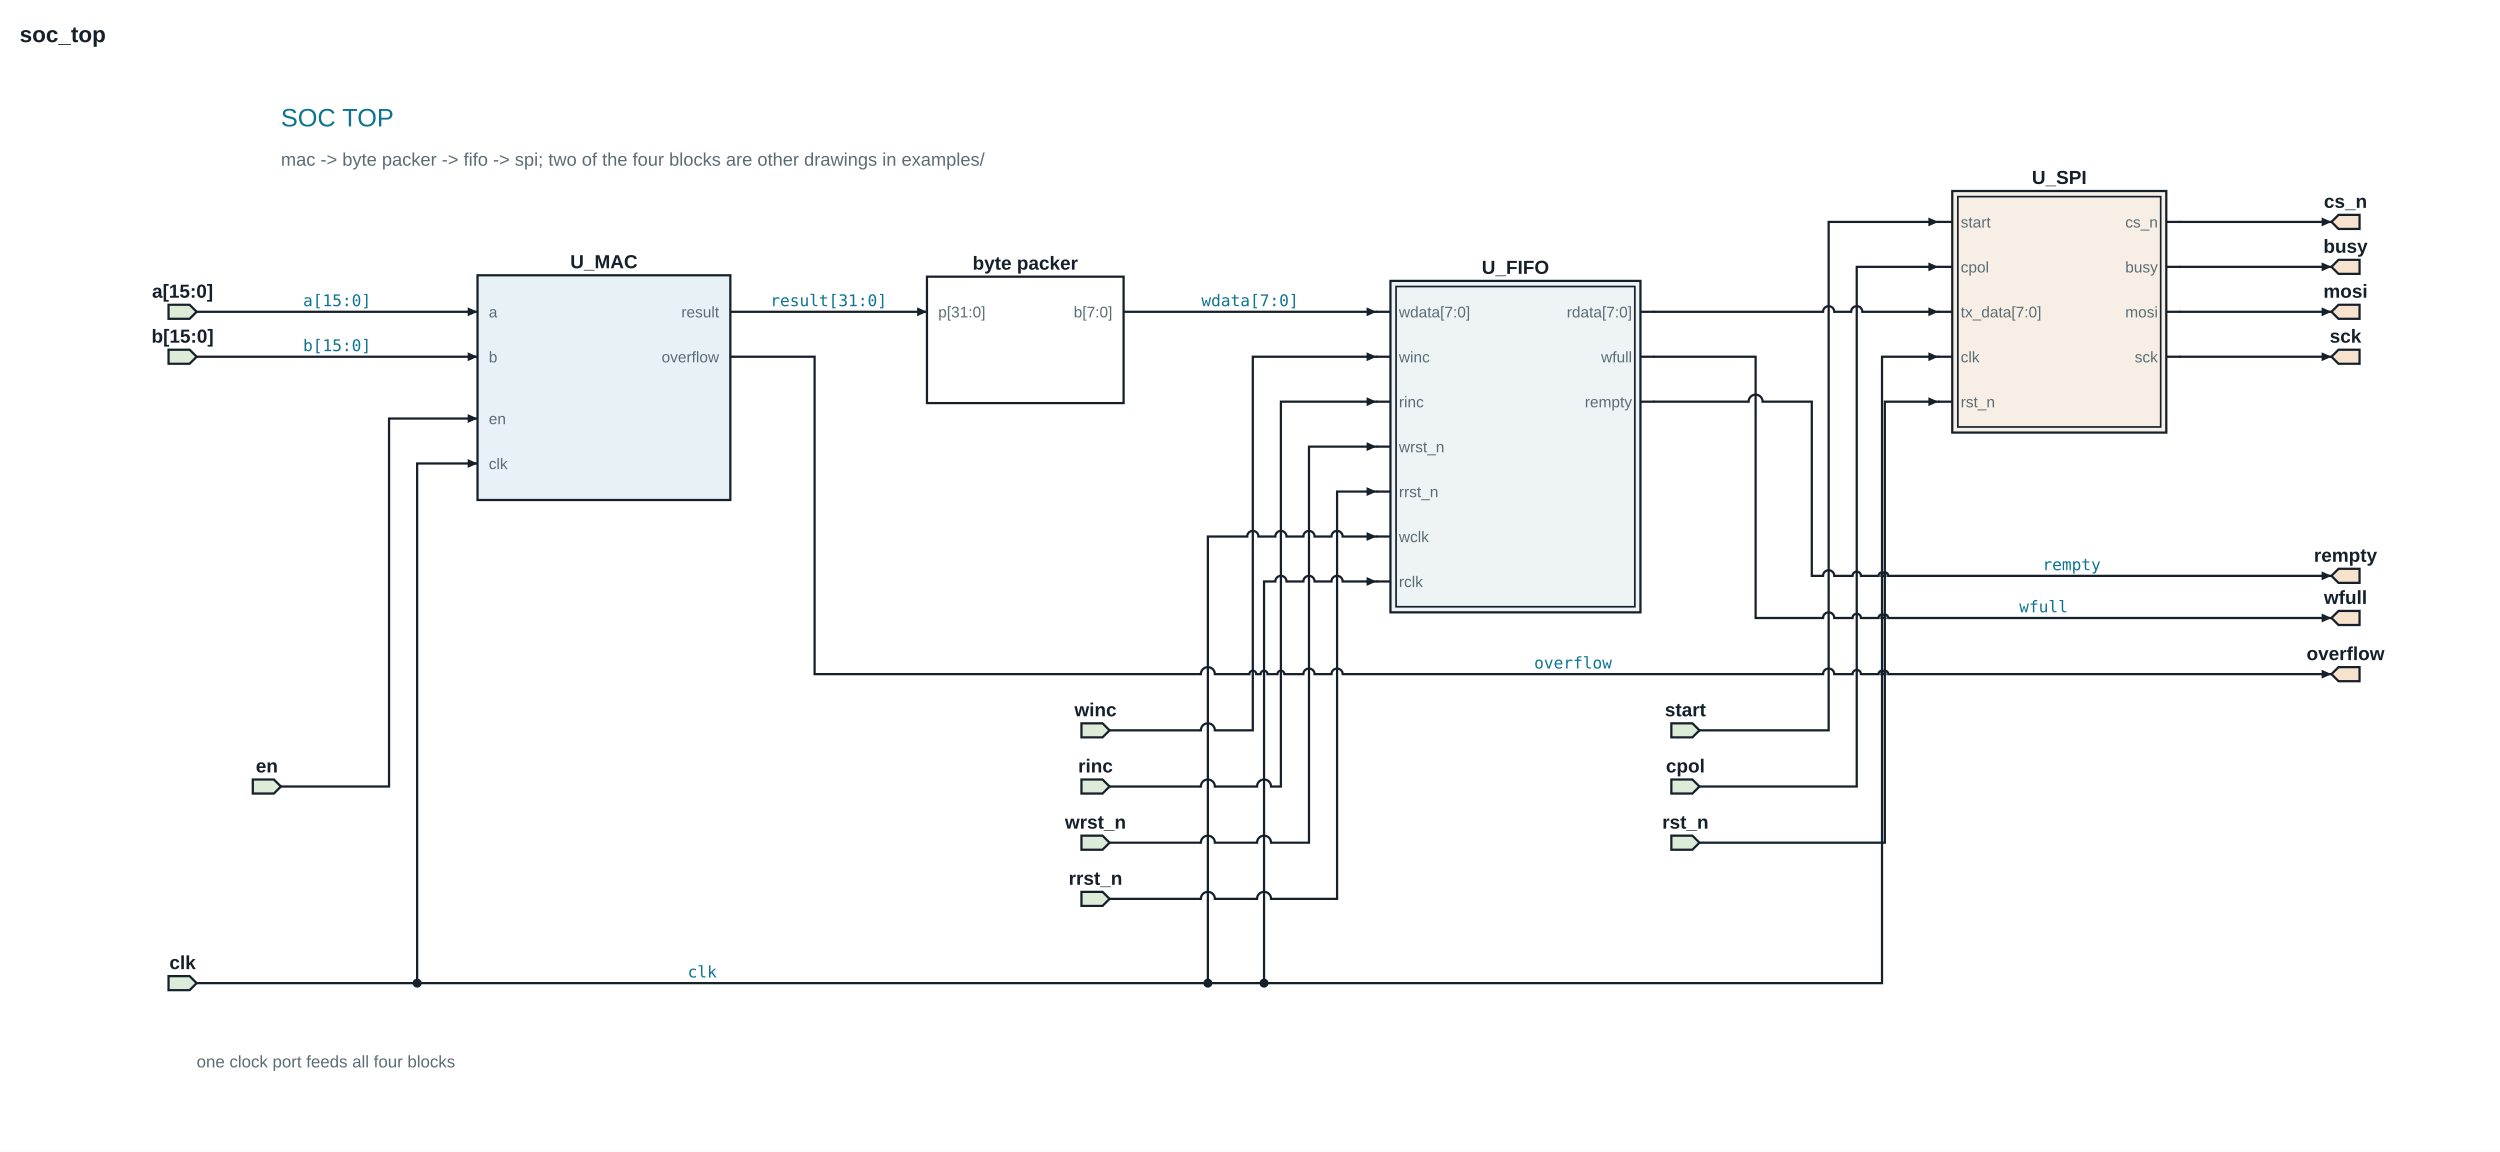
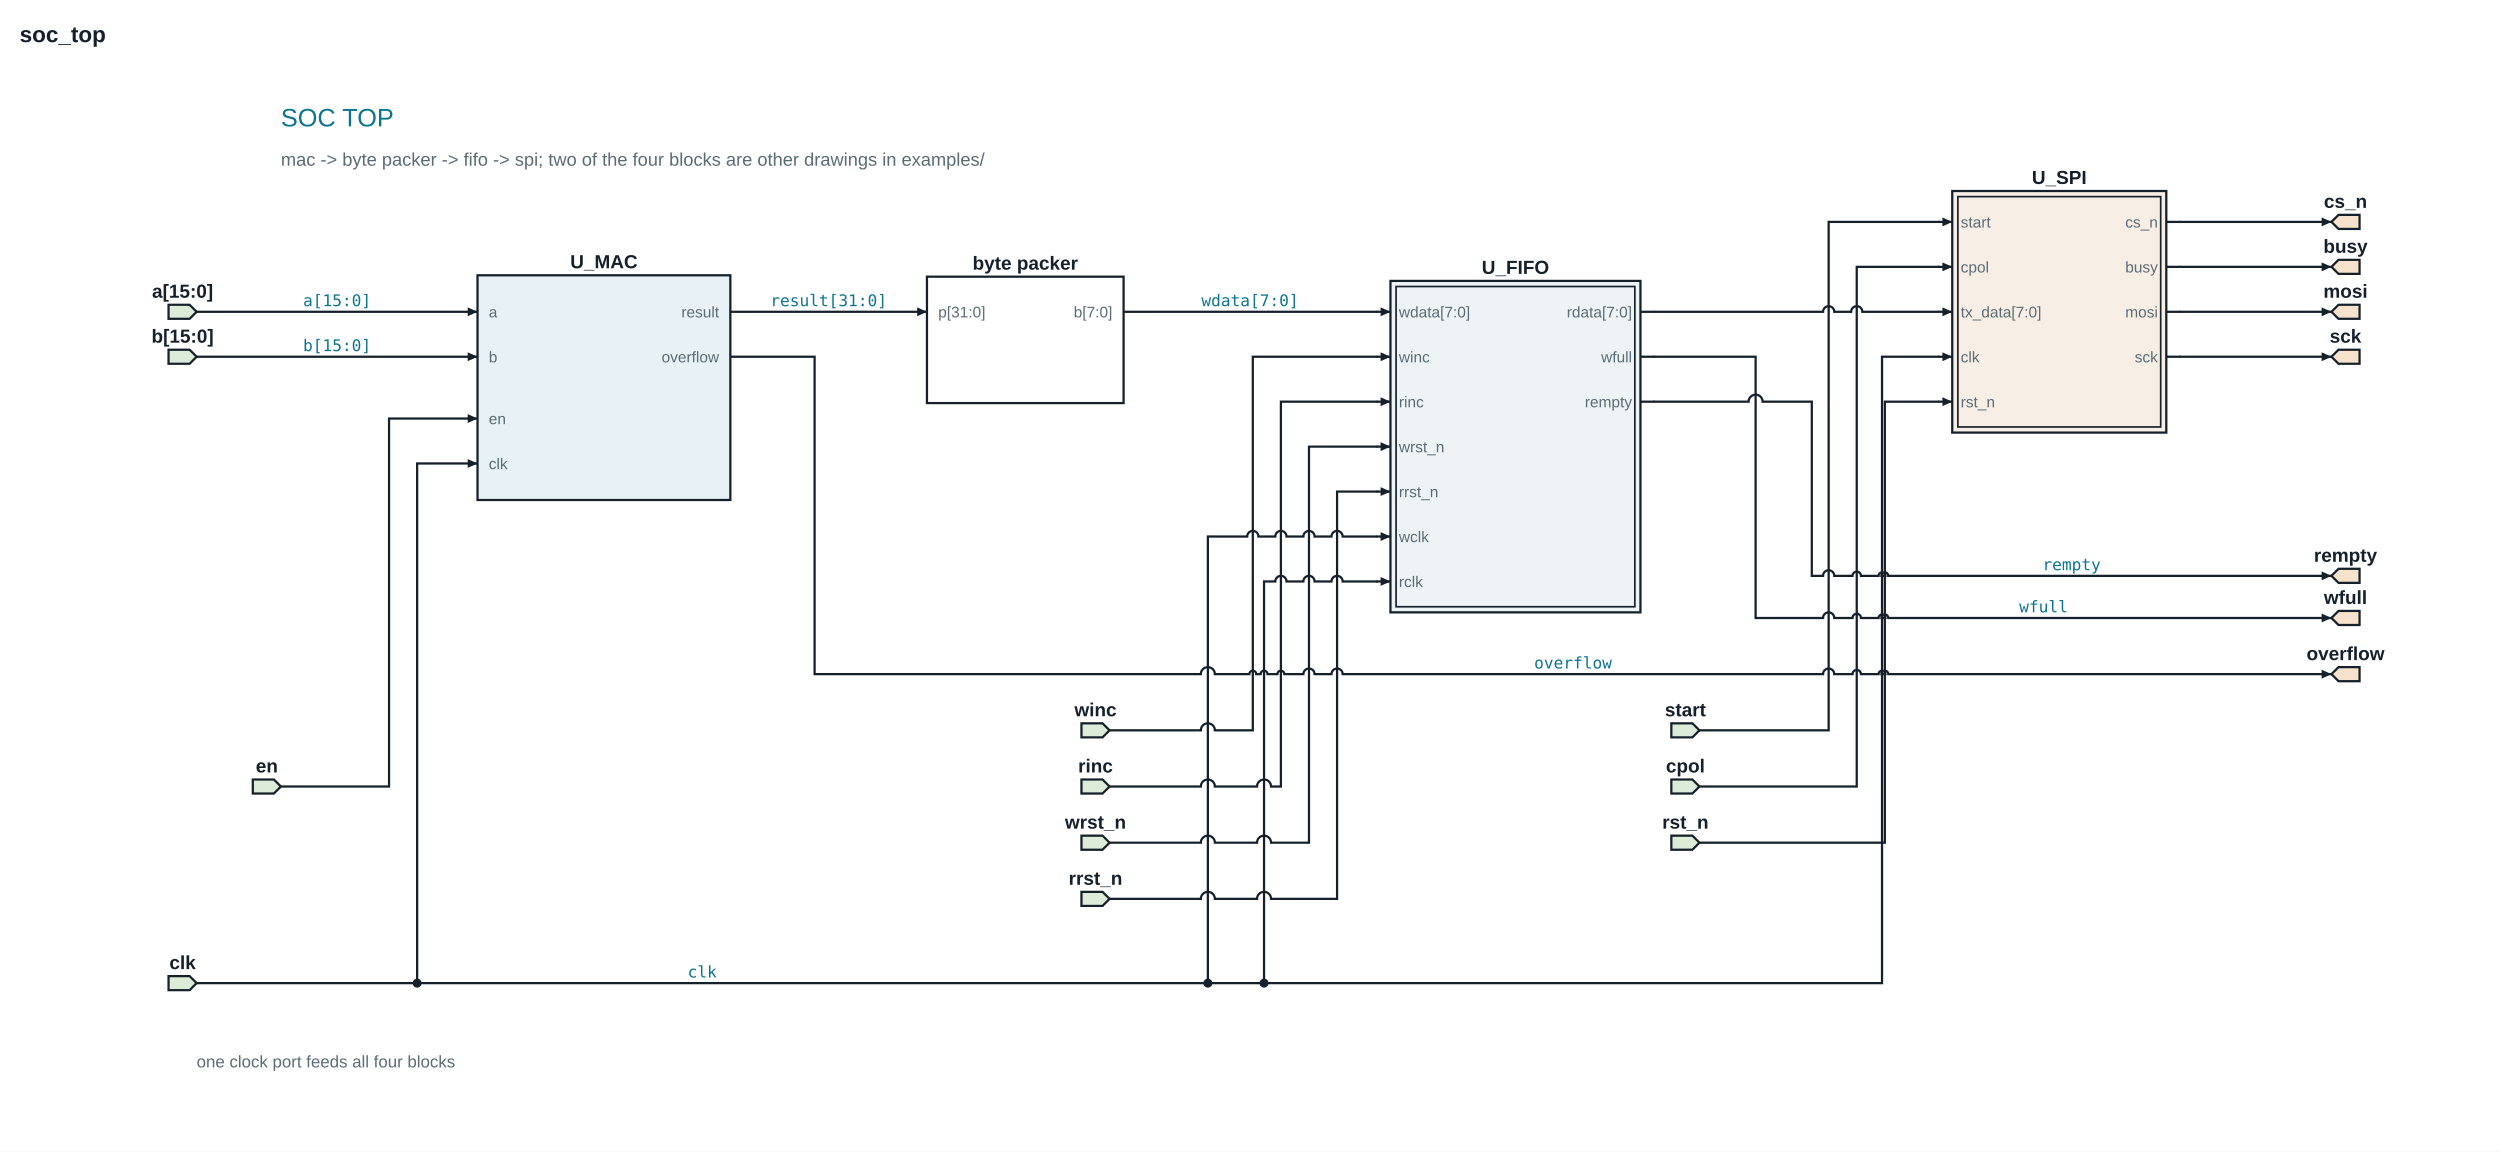
<svg xmlns="http://www.w3.org/2000/svg" width="1780" height="820" viewBox="0 0 1780 820" font-family="'IBM Plex Sans','IBM Plex Sans Text',Arial,Helvetica,sans-serif">
  <rect x="0" y="0" width="1780" height="820" fill="#ffffff" />
  <g class="dl-shapes">
    <text x="200" y="90" text-anchor="start" font-family="'IBM Plex Sans','IBM Plex Sans Text',Arial,Helvetica,sans-serif" font-size="18" fill="#0d7490">SOC TOP</text>
    <text x="200" y="118" text-anchor="start" font-family="'IBM Plex Sans','IBM Plex Sans Text',Arial,Helvetica,sans-serif" font-size="13" fill="#5b6b74">mac -&gt; byte packer -&gt; fifo -&gt; spi;  two of the four blocks are other drawings in examples/</text>
    <text x="140" y="760" text-anchor="start" font-family="'IBM Plex Sans','IBM Plex Sans Text',Arial,Helvetica,sans-serif" font-size="12" fill="#5b6b74">one clock port feeds all four blocks</text>
  </g>
  <g class="dl-nets">
    <path class="dl-net" data-id="n1" d="M200 560 L277 560 L277 298 L340 298" fill="none" stroke="#16202b" stroke-width="1.6" stroke-linejoin="miter" stroke-linecap="square" />
    <path class="dl-net" data-id="n2" d="M790 520 L855 520 A5 5 0 0 1 865 520 L892 520 L892 254 L980 254" fill="none" stroke="#16202b" stroke-width="1.6" stroke-linejoin="miter" stroke-linecap="square" />
    <path class="dl-net" data-id="n3" d="M790 560 L855 560 A5 5 0 0 1 865 560 L895 560 A5 5 0 0 1 905 560 L912 560 L912 286 L980 286" fill="none" stroke="#16202b" stroke-width="1.6" stroke-linejoin="miter" stroke-linecap="square" />
    <path class="dl-net" data-id="n4" d="M790 600 L855 600 A5 5 0 0 1 865 600 L895 600 A5 5 0 0 1 905 600 L932 600 L932 318 L980 318" fill="none" stroke="#16202b" stroke-width="1.6" stroke-linejoin="miter" stroke-linecap="square" />
    <path class="dl-net" data-id="n5" d="M790 640 L855 640 A5 5 0 0 1 865 640 L895 640 A5 5 0 0 1 905 640 L952 640 L952 350 L980 350" fill="none" stroke="#16202b" stroke-width="1.6" stroke-linejoin="miter" stroke-linecap="square" />
    <path class="dl-net" data-id="n6" d="M1210 520 L1302 520 L1302 158 L1380 158" fill="none" stroke="#16202b" stroke-width="1.6" stroke-linejoin="miter" stroke-linecap="square" />
    <path class="dl-net" data-id="n7" d="M1210 560 L1322 560 L1322 190 L1380 190" fill="none" stroke="#16202b" stroke-width="1.6" stroke-linejoin="miter" stroke-linecap="square" />
    <path class="dl-net" data-id="n8" d="M1210 600 L1342 600 L1342 286 L1380 286" fill="none" stroke="#16202b" stroke-width="1.6" stroke-linejoin="miter" stroke-linecap="square" />
    <path class="dl-net" data-id="n9" d="M140 222 L340 222" fill="none" stroke="#16202b" stroke-width="1.6" stroke-linejoin="miter" stroke-linecap="square" />
    <path class="dl-net" data-id="n10" d="M140 254 L340 254" fill="none" stroke="#16202b" stroke-width="1.6" stroke-linejoin="miter" stroke-linecap="square" />
    <path class="dl-net" data-id="n11" d="M520 222 L660 222" fill="none" stroke="#16202b" stroke-width="1.6" stroke-linejoin="miter" stroke-linecap="square" />
    <path class="dl-net" data-id="n12" d="M800 222 L980 222" fill="none" stroke="#16202b" stroke-width="1.6" stroke-linejoin="miter" stroke-linecap="square" />
    <path class="dl-net" data-id="n13" d="M1178 222 L1298 222 A4 4 0 0 1 1306 222 L1318 222 A4 4 0 0 1 1326 222 L1380 222" fill="none" stroke="#16202b" stroke-width="1.6" stroke-linejoin="miter" stroke-linecap="square" />
    <path class="dl-net" data-id="n14" d="M1552.4 222 L1660 222" fill="none" stroke="#16202b" stroke-width="1.6" stroke-linejoin="miter" stroke-linecap="square" />
    <path class="dl-net" data-id="n15" d="M1552.4 254 L1660 254" fill="none" stroke="#16202b" stroke-width="1.6" stroke-linejoin="miter" stroke-linecap="square" />
    <path class="dl-net" data-id="n16" d="M1552.4 158 L1660 158" fill="none" stroke="#16202b" stroke-width="1.6" stroke-linejoin="miter" stroke-linecap="square" />
    <path class="dl-net" data-id="n17" d="M1552.4 190 L1660 190" fill="none" stroke="#16202b" stroke-width="1.6" stroke-linejoin="miter" stroke-linecap="square" />
    <path class="dl-net" data-id="n18" d="M520 254 L580 254 L580 480 L855 480 A5 5 0 0 1 865 480 L889.5 480 A2.5 2.5 0 0 1 894.5 480 L897.5 480 A2.5 2.5 0 0 1 902.5 480 L909.5 480 A2.5 2.5 0 0 1 914.5 480 L928 480 A4 4 0 0 1 936 480 L948 480 A4 4 0 0 1 956 480 L1298 480 A4 4 0 0 1 1306 480 L1319 480 A3 3 0 0 1 1325 480 L1337.5 480 A2.5 2.5 0 0 1 1342.5 480 L1339.5 480 A2.5 2.5 0 0 1 1344.5 480 L1660 480" fill="none" stroke="#16202b" stroke-width="1.6" stroke-linejoin="miter" stroke-linecap="square" />
    <path class="dl-net" data-id="n19" d="M1178 254 L1250 254 L1250 440 L1298 440 A4 4 0 0 1 1306 440 L1319 440 A3 3 0 0 1 1325 440 L1337.5 440 A2.5 2.5 0 0 1 1342.5 440 L1339.5 440 A2.5 2.5 0 0 1 1344.5 440 L1660 440" fill="none" stroke="#16202b" stroke-width="1.6" stroke-linejoin="miter" stroke-linecap="square" />
    <path class="dl-net" data-id="n20" d="M1178 286 L1245 286 A5 5 0 0 1 1255 286 L1290 286 L1290 410 L1298 410 A4 4 0 0 1 1306 410 L1319 410 A3 3 0 0 1 1325 410 L1337.5 410 A2.5 2.5 0 0 1 1342.5 410 L1339.5 410 A2.5 2.5 0 0 1 1344.5 410 L1660 410" fill="none" stroke="#16202b" stroke-width="1.6" stroke-linejoin="miter" stroke-linecap="square" />
    <path class="dl-net" data-id="n21" d="M140 700 L297 700 L297 330 L340 330 M140 700 L860 700 L860 382 L888 382 A4 4 0 0 1 896 382 L908 382 A4 4 0 0 1 916 382 L928 382 A4 4 0 0 1 936 382 L948 382 A4 4 0 0 1 956 382 L980 382 M140 700 L900 700 L900 414 L908 414 A4 4 0 0 1 916 414 L928 414 A4 4 0 0 1 936 414 L948 414 A4 4 0 0 1 956 414 L980 414 M140 700 L1340 700 L1340 254 L1380 254" fill="none" stroke="#16202b" stroke-width="1.6" stroke-linejoin="miter" stroke-linecap="square" />
    <text x="240" y="218" text-anchor="middle" font-family="'IBM Plex Mono','DejaVu Sans Mono','Courier New',monospace" font-size="11.5" fill="#0d7490">a[15:0]</text>
    <text x="240" y="250" text-anchor="middle" font-family="'IBM Plex Mono','DejaVu Sans Mono','Courier New',monospace" font-size="11.5" fill="#0d7490">b[15:0]</text>
    <text x="590" y="218" text-anchor="middle" font-family="'IBM Plex Mono','DejaVu Sans Mono','Courier New',monospace" font-size="11.5" fill="#0d7490">result[31:0]</text>
    <text x="890" y="218" text-anchor="middle" font-family="'IBM Plex Mono','DejaVu Sans Mono','Courier New',monospace" font-size="11.5" fill="#0d7490">wdata[7:0]</text>
    <text x="1120" y="476" text-anchor="middle" font-family="'IBM Plex Mono','DejaVu Sans Mono','Courier New',monospace" font-size="11.5" fill="#0d7490">overflow</text>
    <text x="1455" y="436" text-anchor="middle" font-family="'IBM Plex Mono','DejaVu Sans Mono','Courier New',monospace" font-size="11.5" fill="#0d7490">wfull</text>
    <text x="1475" y="406" text-anchor="middle" font-family="'IBM Plex Mono','DejaVu Sans Mono','Courier New',monospace" font-size="11.5" fill="#0d7490">rempty</text>
    <text x="500" y="696" text-anchor="middle" font-family="'IBM Plex Mono','DejaVu Sans Mono','Courier New',monospace" font-size="11.5" fill="#0d7490">clk</text>
    <polygon points="340,298 333,301.15 333,294.85" fill="#16202b" />
-     <polygon points="980,254 973,257.15 973,250.85" fill="#16202b" />
-     <polygon points="980,286 973,289.15 973,282.85" fill="#16202b" />
-     <polygon points="980,318 973,321.15 973,314.85" fill="#16202b" />
-     <polygon points="980,350 973,353.15 973,346.85" fill="#16202b" />
-     <polygon points="1380,158 1373,161.15 1373,154.85" fill="#16202b" />
-     <polygon points="1380,190 1373,193.15 1373,186.85" fill="#16202b" />
-     <polygon points="1380,286 1373,289.15 1373,282.85" fill="#16202b" />
+     <polygon points="990,254 983,257.15 983,250.85" fill="#16202b" />
+     <polygon points="990,286 983,289.15 983,282.85" fill="#16202b" />
+     <polygon points="990,318 983,321.15 983,314.85" fill="#16202b" />
+     <polygon points="990,350 983,353.15 983,346.85" fill="#16202b" />
+     <polygon points="1390,158 1383,161.15 1383,154.85" fill="#16202b" />
+     <polygon points="1390,190 1383,193.15 1383,186.85" fill="#16202b" />
+     <polygon points="1390,286 1383,289.15 1383,282.85" fill="#16202b" />
    <polygon points="340,222 333,225.15 333,218.85" fill="#16202b" />
    <polygon points="340,254 333,257.15 333,250.85" fill="#16202b" />
    <polygon points="660,222 653,225.15 653,218.85" fill="#16202b" />
-     <polygon points="980,222 973,225.15 973,218.85" fill="#16202b" />
-     <polygon points="1380,222 1373,225.15 1373,218.85" fill="#16202b" />
+     <polygon points="990,222 983,225.15 983,218.85" fill="#16202b" />
+     <polygon points="1390,222 1383,225.15 1383,218.85" fill="#16202b" />
    <polygon points="1660,222 1653,225.15 1653,218.85" fill="#16202b" />
    <polygon points="1660,254 1653,257.15 1653,250.85" fill="#16202b" />
    <polygon points="1660,158 1653,161.15 1653,154.85" fill="#16202b" />
    <polygon points="1660,190 1653,193.15 1653,186.85" fill="#16202b" />
    <polygon points="1660,480 1653,483.15 1653,476.85" fill="#16202b" />
    <polygon points="1660,440 1653,443.15 1653,436.85" fill="#16202b" />
    <polygon points="1660,410 1653,413.15 1653,406.85" fill="#16202b" />
    <polygon points="340,330 333,333.15 333,326.85" fill="#16202b" />
-     <polygon points="980,382 973,385.15 973,378.85" fill="#16202b" />
-     <polygon points="980,414 973,417.15 973,410.85" fill="#16202b" />
-     <polygon points="1380,254 1373,257.15 1373,250.85" fill="#16202b" />
+     <polygon points="990,382 983,385.15 983,378.85" fill="#16202b" />
+     <polygon points="990,414 983,417.15 983,410.85" fill="#16202b" />
+     <polygon points="1390,254 1383,257.15 1383,250.85" fill="#16202b" />
  </g>
  <g class="dl-cells">
    <g class="dl-cell" data-id="u_mac" data-type="block8" transform="matrix(1,0,0,1,340,196)">
      <rect x="0" y="0" width="180" height="160" fill="#e8f2f6" stroke="#16202b" stroke-width="1.6" />
    </g>
    <text x="348" y="226" text-anchor="start" font-family="'IBM Plex Sans','IBM Plex Sans Text',Arial,Helvetica,sans-serif" font-size="11" fill="#5b6b74">a</text>
    <text x="348" y="258" text-anchor="start" font-family="'IBM Plex Sans','IBM Plex Sans Text',Arial,Helvetica,sans-serif" font-size="11" fill="#5b6b74">b</text>
    <text x="348" y="302" text-anchor="start" font-family="'IBM Plex Sans','IBM Plex Sans Text',Arial,Helvetica,sans-serif" font-size="11" fill="#5b6b74">en</text>
    <text x="348" y="334" text-anchor="start" font-family="'IBM Plex Sans','IBM Plex Sans Text',Arial,Helvetica,sans-serif" font-size="11" fill="#5b6b74">clk</text>
    <text x="512" y="226" text-anchor="end" font-family="'IBM Plex Sans','IBM Plex Sans Text',Arial,Helvetica,sans-serif" font-size="11" fill="#5b6b74">result</text>
    <text x="512" y="258" text-anchor="end" font-family="'IBM Plex Sans','IBM Plex Sans Text',Arial,Helvetica,sans-serif" font-size="11" fill="#5b6b74">overflow</text>
    <text x="430" y="191" text-anchor="middle" font-family="'IBM Plex Sans','IBM Plex Sans Text',Arial,Helvetica,sans-serif" font-size="13.5" font-weight="600" fill="#16202b">U_MAC</text>
    <g class="dl-cell" data-id="u_fifo" data-type="sheet" transform="matrix(1,0,0,1,980,200)">
      <rect x="10" y="0" width="178" height="236" fill="#eef4f6" stroke="#16202b" stroke-width="1.6" />
      <rect x="14" y="4" width="170" height="228" fill="none" stroke="#16202b" stroke-width="1.2" />
      <line x1="0" y1="22" x2="10" y2="22" stroke="#16202b" stroke-width="1.6" />
      <line x1="0" y1="54" x2="10" y2="54" stroke="#16202b" stroke-width="1.6" />
      <line x1="0" y1="86" x2="10" y2="86" stroke="#16202b" stroke-width="1.6" />
      <line x1="0" y1="118" x2="10" y2="118" stroke="#16202b" stroke-width="1.6" />
      <line x1="0" y1="150" x2="10" y2="150" stroke="#16202b" stroke-width="1.6" />
      <line x1="0" y1="182" x2="10" y2="182" stroke="#16202b" stroke-width="1.6" />
      <line x1="0" y1="214" x2="10" y2="214" stroke="#16202b" stroke-width="1.6" />
      <line x1="198" y1="22" x2="188" y2="22" stroke="#16202b" stroke-width="1.6" />
      <line x1="198" y1="54" x2="188" y2="54" stroke="#16202b" stroke-width="1.6" />
      <line x1="198" y1="86" x2="188" y2="86" stroke="#16202b" stroke-width="1.6" />
    </g>
    <text x="996" y="226" text-anchor="start" font-family="'IBM Plex Sans','IBM Plex Sans Text',Arial,Helvetica,sans-serif" font-size="11" fill="#5b6b74">wdata[7:0]</text>
    <text x="996" y="258" text-anchor="start" font-family="'IBM Plex Sans','IBM Plex Sans Text',Arial,Helvetica,sans-serif" font-size="11" fill="#5b6b74">winc</text>
    <text x="996" y="290" text-anchor="start" font-family="'IBM Plex Sans','IBM Plex Sans Text',Arial,Helvetica,sans-serif" font-size="11" fill="#5b6b74">rinc</text>
    <text x="996" y="322" text-anchor="start" font-family="'IBM Plex Sans','IBM Plex Sans Text',Arial,Helvetica,sans-serif" font-size="11" fill="#5b6b74">wrst_n</text>
    <text x="996" y="354" text-anchor="start" font-family="'IBM Plex Sans','IBM Plex Sans Text',Arial,Helvetica,sans-serif" font-size="11" fill="#5b6b74">rrst_n</text>
    <text x="996" y="386" text-anchor="start" font-family="'IBM Plex Sans','IBM Plex Sans Text',Arial,Helvetica,sans-serif" font-size="11" fill="#5b6b74">wclk</text>
    <text x="996" y="418" text-anchor="start" font-family="'IBM Plex Sans','IBM Plex Sans Text',Arial,Helvetica,sans-serif" font-size="11" fill="#5b6b74">rclk</text>
    <text x="1162" y="226" text-anchor="end" font-family="'IBM Plex Sans','IBM Plex Sans Text',Arial,Helvetica,sans-serif" font-size="11" fill="#5b6b74">rdata[7:0]</text>
    <text x="1162" y="258" text-anchor="end" font-family="'IBM Plex Sans','IBM Plex Sans Text',Arial,Helvetica,sans-serif" font-size="11" fill="#5b6b74">wfull</text>
    <text x="1162" y="290" text-anchor="end" font-family="'IBM Plex Sans','IBM Plex Sans Text',Arial,Helvetica,sans-serif" font-size="11" fill="#5b6b74">rempty</text>
    <text x="1079" y="195" text-anchor="middle" font-family="'IBM Plex Sans','IBM Plex Sans Text',Arial,Helvetica,sans-serif" font-size="13.5" font-weight="600" fill="#16202b">U_FIFO</text>
    <g class="dl-cell" data-id="u_spi" data-type="sheet" transform="matrix(1,0,0,1,1380,136)">
      <rect x="10" y="0" width="152.4" height="172" fill="#f7efe6" stroke="#16202b" stroke-width="1.6" />
      <rect x="14" y="4" width="144.4" height="164" fill="none" stroke="#16202b" stroke-width="1.2" />
      <line x1="0" y1="22" x2="10" y2="22" stroke="#16202b" stroke-width="1.6" />
      <line x1="0" y1="54" x2="10" y2="54" stroke="#16202b" stroke-width="1.6" />
      <line x1="0" y1="86" x2="10" y2="86" stroke="#16202b" stroke-width="1.6" />
      <line x1="0" y1="118" x2="10" y2="118" stroke="#16202b" stroke-width="1.6" />
      <line x1="0" y1="150" x2="10" y2="150" stroke="#16202b" stroke-width="1.6" />
      <line x1="172.4" y1="22" x2="162.4" y2="22" stroke="#16202b" stroke-width="1.6" />
      <line x1="172.4" y1="54" x2="162.4" y2="54" stroke="#16202b" stroke-width="1.6" />
      <line x1="172.4" y1="86" x2="162.4" y2="86" stroke="#16202b" stroke-width="1.6" />
      <line x1="172.4" y1="118" x2="162.4" y2="118" stroke="#16202b" stroke-width="1.6" />
    </g>
    <text x="1396" y="162" text-anchor="start" font-family="'IBM Plex Sans','IBM Plex Sans Text',Arial,Helvetica,sans-serif" font-size="11" fill="#5b6b74">start</text>
    <text x="1396" y="194" text-anchor="start" font-family="'IBM Plex Sans','IBM Plex Sans Text',Arial,Helvetica,sans-serif" font-size="11" fill="#5b6b74">cpol</text>
    <text x="1396" y="226" text-anchor="start" font-family="'IBM Plex Sans','IBM Plex Sans Text',Arial,Helvetica,sans-serif" font-size="11" fill="#5b6b74">tx_data[7:0]</text>
    <text x="1396" y="258" text-anchor="start" font-family="'IBM Plex Sans','IBM Plex Sans Text',Arial,Helvetica,sans-serif" font-size="11" fill="#5b6b74">clk</text>
    <text x="1396" y="290" text-anchor="start" font-family="'IBM Plex Sans','IBM Plex Sans Text',Arial,Helvetica,sans-serif" font-size="11" fill="#5b6b74">rst_n</text>
    <text x="1536.4" y="162" text-anchor="end" font-family="'IBM Plex Sans','IBM Plex Sans Text',Arial,Helvetica,sans-serif" font-size="11" fill="#5b6b74">cs_n</text>
    <text x="1536.4" y="194" text-anchor="end" font-family="'IBM Plex Sans','IBM Plex Sans Text',Arial,Helvetica,sans-serif" font-size="11" fill="#5b6b74">busy</text>
    <text x="1536.4" y="226" text-anchor="end" font-family="'IBM Plex Sans','IBM Plex Sans Text',Arial,Helvetica,sans-serif" font-size="11" fill="#5b6b74">mosi</text>
    <text x="1536.4" y="258" text-anchor="end" font-family="'IBM Plex Sans','IBM Plex Sans Text',Arial,Helvetica,sans-serif" font-size="11" fill="#5b6b74">sck</text>
    <text x="1466.2" y="131" text-anchor="middle" font-family="'IBM Plex Sans','IBM Plex Sans Text',Arial,Helvetica,sans-serif" font-size="13.5" font-weight="600" fill="#16202b">U_SPI</text>
    <g class="dl-cell" data-id="pack" data-type="block" transform="matrix(1,0,0,1,660,197)">
      <rect x="0" y="0" width="140" height="90" fill="#ffffff" stroke="#16202b" stroke-width="1.6" />
    </g>
    <text x="668" y="226" text-anchor="start" font-family="'IBM Plex Sans','IBM Plex Sans Text',Arial,Helvetica,sans-serif" font-size="11" fill="#5b6b74">p[31:0]</text>
    <text x="792" y="226" text-anchor="end" font-family="'IBM Plex Sans','IBM Plex Sans Text',Arial,Helvetica,sans-serif" font-size="11" fill="#5b6b74">b[7:0]</text>
    <text x="730" y="192" text-anchor="middle" font-family="'IBM Plex Sans','IBM Plex Sans Text',Arial,Helvetica,sans-serif" font-size="13.5" font-weight="600" fill="#16202b">byte packer</text>
    <g class="dl-cell" data-id="p_a" data-type="port_in" transform="matrix(1,0,0,1,120,217)">
      <path d="M0 0 H15 L20 5 L15 10 H0 Z" fill="#dcecd8" stroke="#16202b" stroke-width="1.6" />
    </g>
    <text x="130" y="212" text-anchor="middle" font-family="'IBM Plex Sans','IBM Plex Sans Text',Arial,Helvetica,sans-serif" font-size="13.5" font-weight="600" fill="#16202b">a[15:0]</text>
    <g class="dl-cell" data-id="p_b" data-type="port_in" transform="matrix(1,0,0,1,120,249)">
      <path d="M0 0 H15 L20 5 L15 10 H0 Z" fill="#dcecd8" stroke="#16202b" stroke-width="1.6" />
    </g>
    <text x="130" y="244" text-anchor="middle" font-family="'IBM Plex Sans','IBM Plex Sans Text',Arial,Helvetica,sans-serif" font-size="13.5" font-weight="600" fill="#16202b">b[15:0]</text>
    <g class="dl-cell" data-id="p_mosi" data-type="port_out" transform="matrix(1,0,0,1,1660,217)">
      <path d="M20 0 H5 L0 5 L5 10 H20 Z" fill="#f7e2cd" stroke="#16202b" stroke-width="1.6" />
    </g>
    <text x="1670" y="212" text-anchor="middle" font-family="'IBM Plex Sans','IBM Plex Sans Text',Arial,Helvetica,sans-serif" font-size="13.5" font-weight="600" fill="#16202b">mosi</text>
    <g class="dl-cell" data-id="p_sck" data-type="port_out" transform="matrix(1,0,0,1,1660,249)">
      <path d="M20 0 H5 L0 5 L5 10 H20 Z" fill="#f7e2cd" stroke="#16202b" stroke-width="1.6" />
    </g>
    <text x="1670" y="244" text-anchor="middle" font-family="'IBM Plex Sans','IBM Plex Sans Text',Arial,Helvetica,sans-serif" font-size="13.5" font-weight="600" fill="#16202b">sck</text>
    <g class="dl-cell" data-id="p_csn" data-type="port_out" transform="matrix(1,0,0,1,1660,153)">
      <path d="M20 0 H5 L0 5 L5 10 H20 Z" fill="#f7e2cd" stroke="#16202b" stroke-width="1.6" />
    </g>
    <text x="1670" y="148" text-anchor="middle" font-family="'IBM Plex Sans','IBM Plex Sans Text',Arial,Helvetica,sans-serif" font-size="13.5" font-weight="600" fill="#16202b">cs_n</text>
    <g class="dl-cell" data-id="p_busy" data-type="port_out" transform="matrix(1,0,0,1,1660,185)">
      <path d="M20 0 H5 L0 5 L5 10 H20 Z" fill="#f7e2cd" stroke="#16202b" stroke-width="1.6" />
    </g>
    <text x="1670" y="180" text-anchor="middle" font-family="'IBM Plex Sans','IBM Plex Sans Text',Arial,Helvetica,sans-serif" font-size="13.5" font-weight="600" fill="#16202b">busy</text>
    <g class="dl-cell" data-id="p_ovf" data-type="port_out" transform="matrix(1,0,0,1,1660,475)">
      <path d="M20 0 H5 L0 5 L5 10 H20 Z" fill="#f7e2cd" stroke="#16202b" stroke-width="1.6" />
    </g>
    <text x="1670" y="470" text-anchor="middle" font-family="'IBM Plex Sans','IBM Plex Sans Text',Arial,Helvetica,sans-serif" font-size="13.5" font-weight="600" fill="#16202b">overflow</text>
    <g class="dl-cell" data-id="p_wfull" data-type="port_out" transform="matrix(1,0,0,1,1660,435)">
      <path d="M20 0 H5 L0 5 L5 10 H20 Z" fill="#f7e2cd" stroke="#16202b" stroke-width="1.6" />
    </g>
    <text x="1670" y="430" text-anchor="middle" font-family="'IBM Plex Sans','IBM Plex Sans Text',Arial,Helvetica,sans-serif" font-size="13.5" font-weight="600" fill="#16202b">wfull</text>
    <g class="dl-cell" data-id="p_rempty" data-type="port_out" transform="matrix(1,0,0,1,1660,405)">
      <path d="M20 0 H5 L0 5 L5 10 H20 Z" fill="#f7e2cd" stroke="#16202b" stroke-width="1.6" />
    </g>
    <text x="1670" y="400" text-anchor="middle" font-family="'IBM Plex Sans','IBM Plex Sans Text',Arial,Helvetica,sans-serif" font-size="13.5" font-weight="600" fill="#16202b">rempty</text>
    <g class="dl-cell" data-id="p_clken" data-type="port_in" transform="matrix(1,0,0,1,180,555)">
      <path d="M0 0 H15 L20 5 L15 10 H0 Z" fill="#dcecd8" stroke="#16202b" stroke-width="1.6" />
    </g>
    <text x="190" y="550" text-anchor="middle" font-family="'IBM Plex Sans','IBM Plex Sans Text',Arial,Helvetica,sans-serif" font-size="13.5" font-weight="600" fill="#16202b">en</text>
    <g class="dl-cell" data-id="p_winc" data-type="port_in" transform="matrix(1,0,0,1,770,515)">
      <path d="M0 0 H15 L20 5 L15 10 H0 Z" fill="#dcecd8" stroke="#16202b" stroke-width="1.6" />
    </g>
    <text x="780" y="510" text-anchor="middle" font-family="'IBM Plex Sans','IBM Plex Sans Text',Arial,Helvetica,sans-serif" font-size="13.5" font-weight="600" fill="#16202b">winc</text>
    <g class="dl-cell" data-id="p_rinc" data-type="port_in" transform="matrix(1,0,0,1,770,555)">
      <path d="M0 0 H15 L20 5 L15 10 H0 Z" fill="#dcecd8" stroke="#16202b" stroke-width="1.6" />
    </g>
    <text x="780" y="550" text-anchor="middle" font-family="'IBM Plex Sans','IBM Plex Sans Text',Arial,Helvetica,sans-serif" font-size="13.5" font-weight="600" fill="#16202b">rinc</text>
    <g class="dl-cell" data-id="p_wrstn" data-type="port_in" transform="matrix(1,0,0,1,770,595)">
      <path d="M0 0 H15 L20 5 L15 10 H0 Z" fill="#dcecd8" stroke="#16202b" stroke-width="1.6" />
    </g>
    <text x="780" y="590" text-anchor="middle" font-family="'IBM Plex Sans','IBM Plex Sans Text',Arial,Helvetica,sans-serif" font-size="13.5" font-weight="600" fill="#16202b">wrst_n</text>
    <g class="dl-cell" data-id="p_rrstn" data-type="port_in" transform="matrix(1,0,0,1,770,635)">
      <path d="M0 0 H15 L20 5 L15 10 H0 Z" fill="#dcecd8" stroke="#16202b" stroke-width="1.6" />
    </g>
    <text x="780" y="630" text-anchor="middle" font-family="'IBM Plex Sans','IBM Plex Sans Text',Arial,Helvetica,sans-serif" font-size="13.5" font-weight="600" fill="#16202b">rrst_n</text>
    <g class="dl-cell" data-id="p_start" data-type="port_in" transform="matrix(1,0,0,1,1190,515)">
      <path d="M0 0 H15 L20 5 L15 10 H0 Z" fill="#dcecd8" stroke="#16202b" stroke-width="1.6" />
    </g>
    <text x="1200" y="510" text-anchor="middle" font-family="'IBM Plex Sans','IBM Plex Sans Text',Arial,Helvetica,sans-serif" font-size="13.5" font-weight="600" fill="#16202b">start</text>
    <g class="dl-cell" data-id="p_cpol" data-type="port_in" transform="matrix(1,0,0,1,1190,555)">
      <path d="M0 0 H15 L20 5 L15 10 H0 Z" fill="#dcecd8" stroke="#16202b" stroke-width="1.6" />
    </g>
    <text x="1200" y="550" text-anchor="middle" font-family="'IBM Plex Sans','IBM Plex Sans Text',Arial,Helvetica,sans-serif" font-size="13.5" font-weight="600" fill="#16202b">cpol</text>
    <g class="dl-cell" data-id="p_spirst" data-type="port_in" transform="matrix(1,0,0,1,1190,595)">
      <path d="M0 0 H15 L20 5 L15 10 H0 Z" fill="#dcecd8" stroke="#16202b" stroke-width="1.6" />
    </g>
    <text x="1200" y="590" text-anchor="middle" font-family="'IBM Plex Sans','IBM Plex Sans Text',Arial,Helvetica,sans-serif" font-size="13.5" font-weight="600" fill="#16202b">rst_n</text>
    <g class="dl-cell" data-id="p_clk" data-type="port_in" transform="matrix(1,0,0,1,120,695)">
      <path d="M0 0 H15 L20 5 L15 10 H0 Z" fill="#dcecd8" stroke="#16202b" stroke-width="1.6" />
    </g>
    <text x="130" y="690" text-anchor="middle" font-family="'IBM Plex Sans','IBM Plex Sans Text',Arial,Helvetica,sans-serif" font-size="13.5" font-weight="600" fill="#16202b">clk</text>
  </g>
  <g class="dl-junctions">
    <circle cx="297" cy="700" r="3.2" fill="#16202b" />
    <circle cx="860" cy="700" r="3.2" fill="#16202b" />
    <circle cx="900" cy="700" r="3.2" fill="#16202b" />
  </g>
  <text x="14" y="30" font-family="'IBM Plex Sans','IBM Plex Sans Text',Arial,Helvetica,sans-serif" font-size="16" font-weight="600" fill="#16202b">soc_top</text>
</svg>
